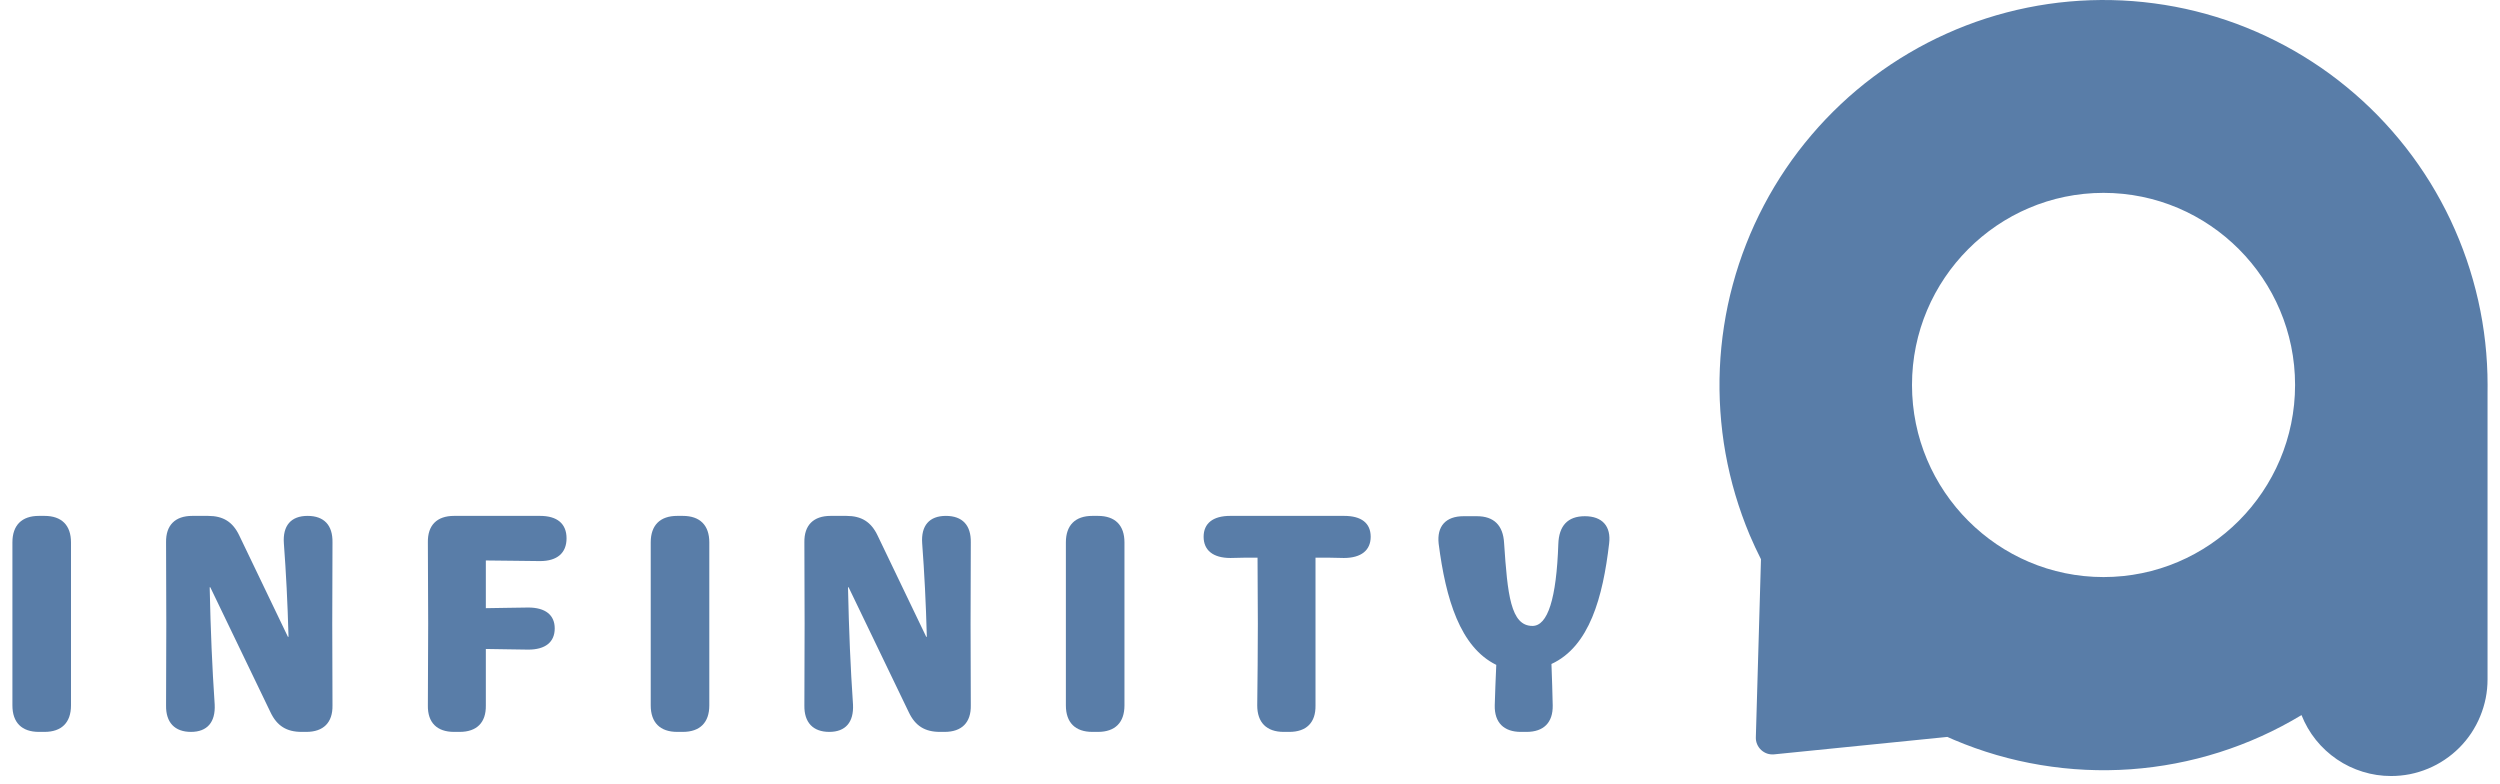
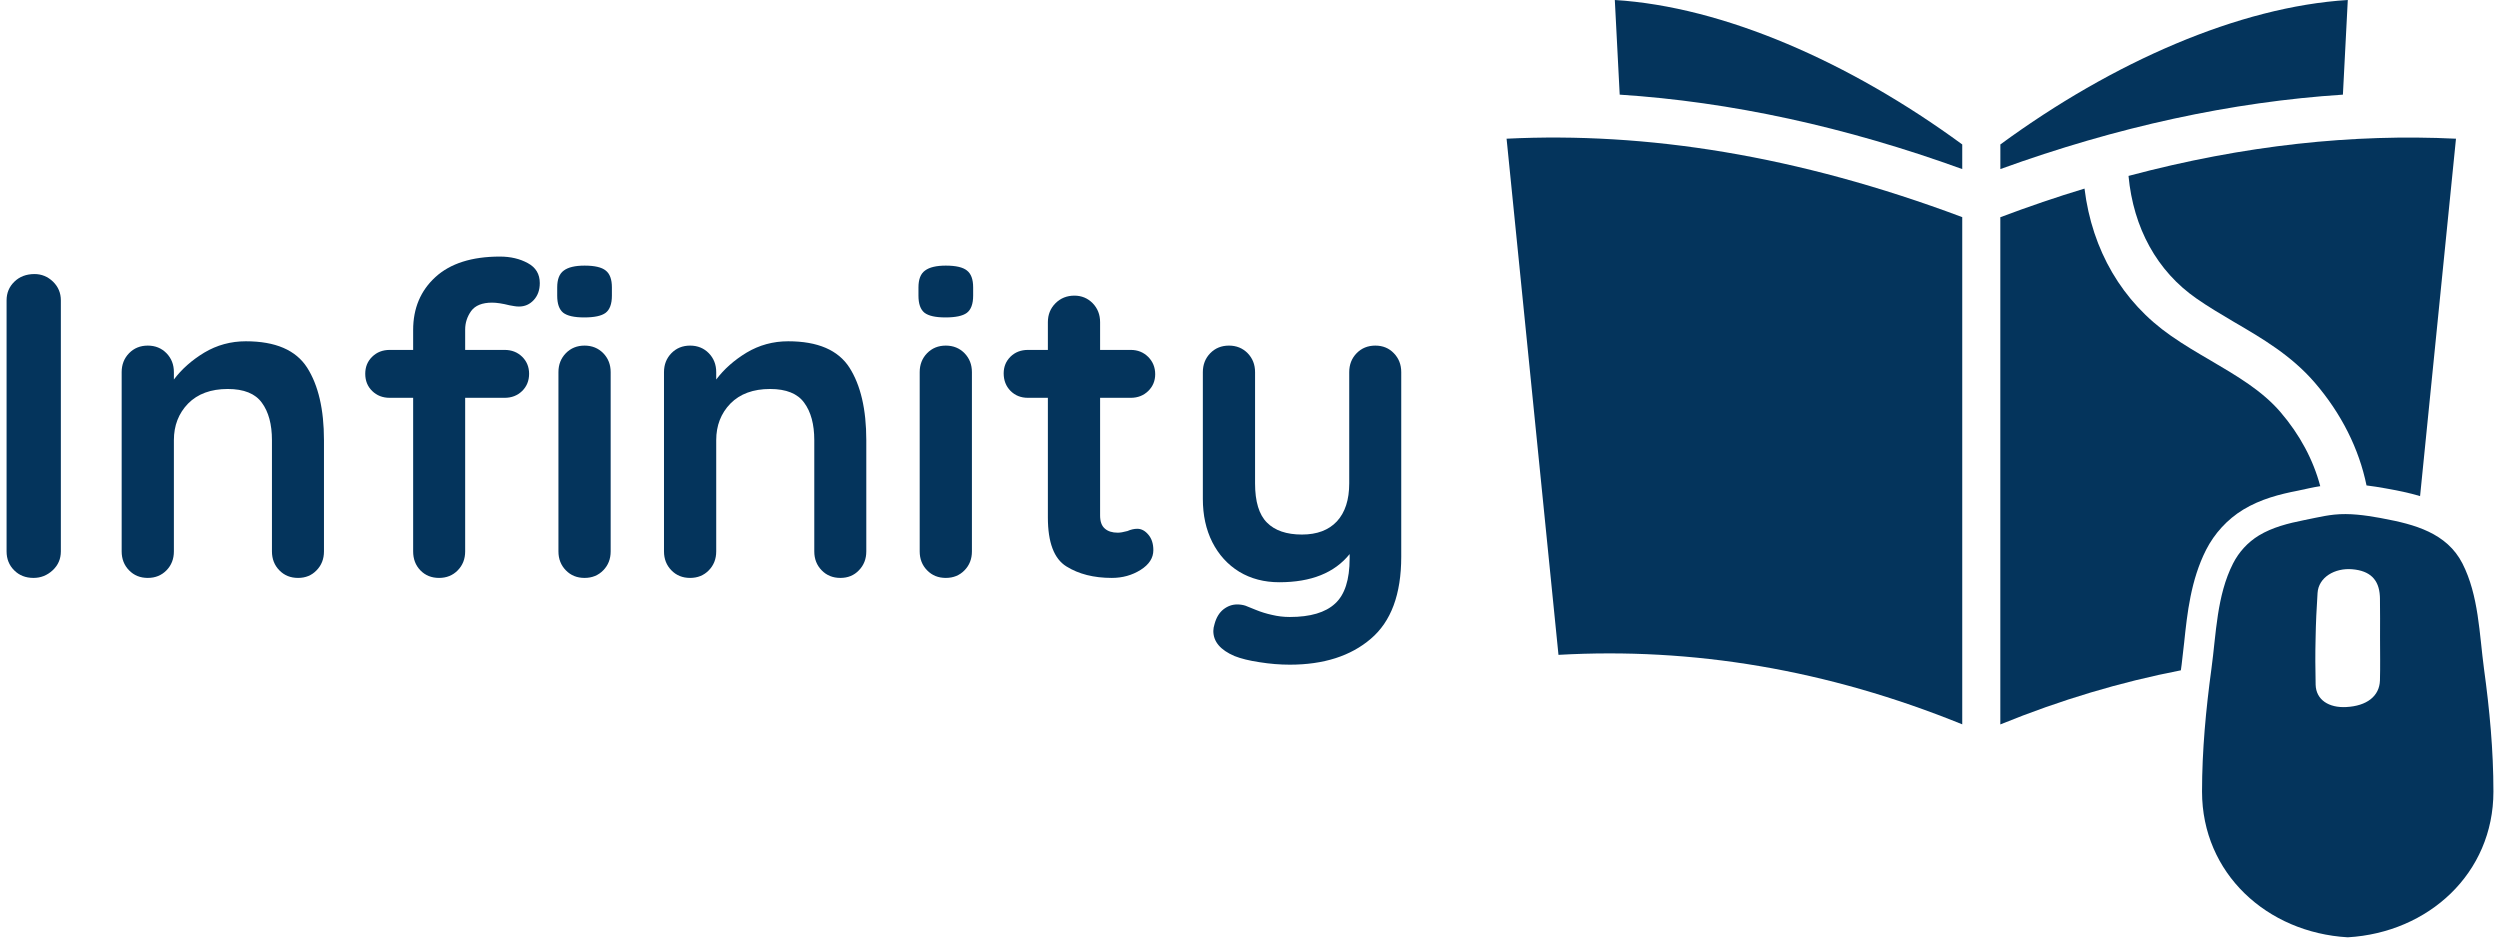
- <svg xmlns="http://www.w3.org/2000/svg" width="230" height="72.11" viewBox="0 0 300 95" fill="none">
-   <path d="M3.21 88.708H3.89C5.966 88.708 7.1 87.575 7.1 85.498V65.738C7.1 63.661 5.966 62.528 3.89 62.528H3.21C1.133 62.528 0 63.661 0 65.738V85.498C0 87.575 1.133 88.708 3.21 88.708Z" fill="#597DA8" />
-   <path d="M35.774 62.528C33.771 62.528 32.749 63.698 32.901 65.854C33.165 69.401 33.355 73.07 33.465 77.186H33.392L27.499 64.911C26.708 63.245 25.533 62.528 23.72 62.528H21.796C19.719 62.528 18.586 63.661 18.623 65.738C18.66 72.353 18.66 78.883 18.623 85.498C18.586 87.575 19.677 88.708 21.643 88.708C23.609 88.708 24.626 87.538 24.516 85.382C24.21 80.849 24.026 76.543 23.91 71.177H23.983L31.278 86.326C32.069 87.991 33.239 88.708 35.057 88.708H35.621C37.698 88.708 38.831 87.575 38.794 85.498C38.757 78.883 38.757 72.353 38.794 65.738C38.831 63.661 37.777 62.528 35.774 62.528Z" fill="#597DA8" />
-   <path d="M67.163 65.248C67.163 63.472 66.03 62.528 63.953 62.528H53.528C51.451 62.528 50.318 63.661 50.355 65.738C50.355 69.027 50.392 72.311 50.392 75.6C50.392 78.883 50.355 82.172 50.355 85.498C50.318 87.575 51.451 88.708 53.528 88.708H54.208C56.285 88.708 57.418 87.575 57.381 85.498C57.381 83.195 57.381 80.928 57.381 78.657C59.12 78.699 60.854 78.699 62.52 78.736C64.597 78.736 65.73 77.829 65.73 76.164C65.73 74.54 64.597 73.634 62.52 73.634C60.854 73.671 59.12 73.671 57.381 73.713V67.931C59.61 67.968 61.914 67.968 63.953 68.005C66.03 68.005 67.163 67.024 67.163 65.248Z" fill="#597DA8" />
-   <path d="M80.576 88.708H81.256C83.332 88.708 84.466 87.575 84.466 85.498V65.738C84.466 63.661 83.332 62.528 81.256 62.528H80.576C78.499 62.528 77.366 63.661 77.366 65.738V85.498C77.366 87.575 78.499 88.708 80.576 88.708Z" fill="#597DA8" />
-   <path d="M113.14 62.528C111.137 62.528 110.115 63.698 110.267 65.854C110.531 69.401 110.721 73.07 110.831 77.186H110.758L104.865 64.911C104.074 63.245 102.899 62.528 101.086 62.528H99.162C97.085 62.528 95.952 63.661 95.989 65.738C96.026 72.353 96.026 78.883 95.989 85.498C95.952 87.575 97.043 88.708 99.009 88.708C100.975 88.708 101.992 87.538 101.882 85.382C101.576 80.849 101.392 76.543 101.276 71.177H101.349L108.644 86.326C109.435 87.991 110.605 88.708 112.423 88.708H112.987C115.064 88.708 116.197 87.575 116.16 85.498C116.123 78.883 116.123 72.353 116.16 65.738C116.197 63.661 115.143 62.528 113.14 62.528Z" fill="#597DA8" />
-   <path d="M130.894 88.708H131.574C133.651 88.708 134.784 87.575 134.784 85.498V65.738C134.784 63.661 133.651 62.528 131.574 62.528H130.894C128.817 62.528 127.684 63.661 127.684 65.738V85.498C127.684 87.575 128.817 88.708 130.894 88.708Z" fill="#597DA8" />
-   <path d="M164.628 65.058C164.628 63.398 163.495 62.528 161.418 62.528H147.588C145.511 62.528 144.378 63.435 144.378 65.058C144.378 66.682 145.511 67.63 147.63 67.63C148.763 67.588 149.854 67.588 150.914 67.588C150.914 70.234 150.951 72.917 150.951 75.6C150.951 78.925 150.914 82.209 150.877 85.498C150.877 87.575 152.01 88.708 154.087 88.708H154.767C156.843 88.708 157.977 87.575 157.94 85.498C157.94 82.172 157.94 78.925 157.94 75.6V67.588C159.073 67.588 160.169 67.588 161.376 67.63C163.495 67.63 164.628 66.682 164.628 65.058Z" fill="#597DA8" />
-   <path d="M187.37 65.929C187.143 72.58 186.084 75.864 184.234 75.864C181.588 75.864 181.214 72.048 180.797 65.818C180.681 63.662 179.548 62.566 177.508 62.566H175.885C173.729 62.566 172.638 63.778 172.865 65.892C173.729 72.617 175.469 78.431 179.849 80.586C179.775 82.4 179.701 83.949 179.664 85.499C179.622 87.575 180.76 88.709 182.837 88.709H183.517C185.594 88.709 186.727 87.575 186.69 85.499C186.653 83.912 186.611 82.326 186.537 80.476C191.149 78.357 192.772 72.354 193.526 65.892C193.79 63.778 192.693 62.566 190.58 62.566C188.503 62.566 187.444 63.736 187.37 65.929Z" fill="#597DA8" />
-   <path d="M300 46.657C300 44.938 299.905 43.22 299.715 41.507C299.526 39.794 299.241 38.097 298.862 36.416C298.482 34.734 298.013 33.079 297.454 31.451C296.89 29.817 296.242 28.225 295.509 26.67C294.771 25.11 293.949 23.602 293.048 22.132C292.141 20.667 291.161 19.254 290.102 17.899C289.042 16.545 287.909 15.248 286.707 14.015C285.506 12.787 284.241 11.627 282.907 10.536C281.579 9.445 280.193 8.428 278.749 7.495C277.304 6.557 275.818 5.703 274.279 4.934C272.745 4.159 271.169 3.479 269.556 2.878C267.944 2.282 266.304 1.782 264.634 1.365C262.968 0.949 261.281 0.633 259.579 0.406C257.877 0.179 256.164 0.048 254.445 0.011C252.727 -0.026 251.014 0.032 249.301 0.185C247.588 0.338 245.891 0.585 244.204 0.928C242.523 1.27 240.863 1.703 239.224 2.23C237.59 2.757 235.987 3.373 234.417 4.08C232.851 4.781 231.328 5.571 229.847 6.446C228.366 7.321 226.932 8.275 225.557 9.308C224.181 10.336 222.869 11.443 221.614 12.623C220.36 13.804 219.174 15.048 218.062 16.355C216.944 17.668 215.901 19.033 214.936 20.461C213.972 21.889 213.086 23.36 212.285 24.889C211.484 26.412 210.767 27.972 210.14 29.579C209.507 31.182 208.97 32.816 208.522 34.476C208.068 36.141 207.715 37.823 207.452 39.531C207.188 41.233 207.02 42.946 206.946 44.664C206.872 46.388 206.893 48.106 207.009 49.829C207.125 51.548 207.331 53.255 207.636 54.953C207.942 56.65 208.337 58.321 208.827 59.975C209.318 61.625 209.897 63.249 210.561 64.835C210.988 65.837 211.447 66.822 211.932 67.781L211.31 89.36C211.299 89.655 211.352 89.929 211.463 90.198C211.579 90.466 211.737 90.698 211.953 90.899C212.164 91.094 212.406 91.241 212.68 91.336C212.954 91.426 213.234 91.457 213.524 91.431L234.522 89.317C234.791 89.433 235.06 89.555 235.329 89.671C238.707 91.104 242.207 92.121 245.828 92.722C249.443 93.323 253.085 93.497 256.743 93.239C260.406 92.975 263.985 92.29 267.48 91.183C270.98 90.071 274.3 88.569 277.447 86.672C277.879 87.763 278.459 88.764 279.191 89.681C279.924 90.593 280.778 91.378 281.742 92.037C282.712 92.696 283.756 93.197 284.873 93.539C285.99 93.887 287.134 94.056 288.304 94.056C289.074 94.056 289.833 93.982 290.587 93.835C291.34 93.682 292.073 93.46 292.779 93.165C293.491 92.87 294.165 92.511 294.803 92.079C295.441 91.652 296.031 91.168 296.574 90.625C297.117 90.082 297.602 89.486 298.029 88.848C298.45 88.205 298.814 87.531 299.104 86.819C299.399 86.108 299.62 85.375 299.773 84.621C299.921 83.868 299.995 83.103 299.995 82.334V47.616C299.995 47.294 300 46.978 300 46.657ZM253.449 69.942C240.652 69.942 230.237 59.496 230.237 46.657C230.237 33.822 240.652 23.376 253.449 23.376C266.252 23.376 276.667 33.822 276.667 46.657C276.667 59.496 266.252 69.942 253.449 69.942Z" fill="#597DA8" />
+ <svg xmlns="http://www.w3.org/2000/svg" width="200" height="75" viewBox="0 0 252 95" fill="none">
+   <path d="M152 14.055L157.259 66.358C170.824 65.589 184.459 67.828 198.174 73.4V22.003C181.39 15.711 166.117 13.362 152 14.055Z" fill="#04345C" />
+   <path d="M163.463 9.591C174.701 10.319 186.327 12.841 198.174 17.133V14.638C186.786 6.288 173.959 0.676 162.968 0L163.463 9.591Z" fill="#04345C" />
+   <path d="M226.641 51.645C228.43 50.563 230.355 50.077 232.174 49.724L233.379 49.464C233.719 49.389 234.068 49.327 234.452 49.265C233.75 46.611 232.386 44.046 230.417 41.754C228.553 39.586 226.045 38.12 223.4 36.561C222.04 35.767 220.649 34.958 219.307 34.014C214.384 30.591 211.328 25.355 210.564 19.111C207.769 19.95 204.921 20.926 202.033 22.012V73.409C208.149 70.915 214.247 69.104 220.327 67.925C220.362 67.727 220.375 67.541 220.406 67.347C220.499 66.614 220.574 65.863 220.663 65.099C220.972 62.136 221.338 58.776 222.879 55.725C223.736 54.047 225.038 52.625 226.641 51.645Z" fill="#04345C" />
+   <path d="M221.92 30.256C223.126 31.099 224.38 31.832 225.709 32.623C228.566 34.287 231.533 36.027 233.9 38.778C236.593 41.908 238.382 45.481 239.141 49.19C239.786 49.265 240.426 49.375 241.036 49.481L241.451 49.556C242.307 49.711 243.393 49.923 244.568 50.272L248.206 14.055C237.83 13.552 226.808 14.686 215.023 17.826C215.513 23.094 217.911 27.478 221.92 30.256Z" fill="#04345C" />
+   <path d="M237.243 0C226.252 0.676 213.421 6.288 202.037 14.638V17.133C213.88 12.841 225.511 10.319 236.748 9.591L237.243 0Z" fill="#04345C" />
+   <path d="M240.502 68.95C240.449 70.552 239.164 71.541 237.08 71.647C235.336 71.74 234.024 70.928 233.984 69.378C233.949 67.819 233.94 66.252 233.98 64.693C234.006 63.152 234.077 61.62 234.179 60.092C234.276 58.502 235.923 57.531 237.698 57.685C239.482 57.836 240.4 58.714 240.493 60.397C240.502 60.463 240.502 60.542 240.502 60.617C240.524 61.955 240.511 63.302 240.511 64.644C240.511 66.084 240.542 67.514 240.502 68.95ZM251.042 67.753C250.569 64.212 250.512 60.357 248.865 57.107C247.28 53.998 243.99 53.133 240.811 52.541C240.705 52.515 240.599 52.502 240.493 52.479C238.974 52.206 237.411 51.989 235.874 52.148C235.238 52.215 234.611 52.334 233.98 52.466C233.583 52.541 233.181 52.63 232.783 52.713C231.216 53.027 229.609 53.429 228.231 54.263C227.105 54.952 226.209 55.932 225.612 57.107C223.961 60.357 223.908 64.212 223.427 67.753C222.866 71.886 222.473 76.046 222.473 80.214C222.473 88.506 229.061 94.507 237.239 94.98C245.412 94.507 252 88.506 252 80.214C252 76.046 251.611 71.886 251.042 67.753Z" fill="#04345C" />
+   <path d="M5.5 55.875C5.5 56.641 5.219 57.281 4.667 57.792C4.109 58.307 3.464 58.562 2.729 58.562C1.938 58.562 1.281 58.307 0.771 57.792C0.255 57.281 0 56.641 0 55.875V30.437C0 29.687 0.26 29.057 0.792 28.542C1.318 28.031 2 27.771 2.833 27.771C3.552 27.771 4.177 28.031 4.708 28.542C5.234 29.057 5.5 29.687 5.5 30.437V55.875Z" fill="#04345C" />
+   <path d="M24.245 34.583C27.245 34.583 29.313 35.474 30.454 37.25C31.589 39.031 32.162 41.479 32.162 44.604V55.875C32.162 56.641 31.912 57.281 31.412 57.792C30.922 58.307 30.297 58.562 29.537 58.562C28.771 58.562 28.141 58.307 27.641 57.792C27.141 57.281 26.891 56.641 26.891 55.875V44.604C26.891 42.995 26.547 41.729 25.87 40.812C25.204 39.885 24.047 39.417 22.412 39.417C20.704 39.417 19.36 39.911 18.391 40.896C17.433 41.885 16.954 43.12 16.954 44.604V55.875C16.954 56.641 16.704 57.281 16.204 57.792C15.704 58.307 15.068 58.562 14.308 58.562C13.542 58.562 12.912 58.307 12.412 57.792C11.912 57.281 11.662 56.641 11.662 55.875V37.708C11.662 36.948 11.912 36.307 12.412 35.792C12.912 35.281 13.542 35.021 14.308 35.021C15.068 35.021 15.704 35.281 16.204 35.792C16.704 36.307 16.954 36.948 16.954 37.708V38.458C17.745 37.406 18.771 36.495 20.037 35.729C21.313 34.969 22.714 34.583 24.245 34.583Z" fill="#04345C" />
+   <path d="M49.199 30.667C48.199 30.667 47.491 30.953 47.074 31.521C46.668 32.094 46.47 32.719 46.47 33.396V35.458H50.47C51.178 35.458 51.767 35.688 52.241 36.146C52.709 36.604 52.949 37.182 52.949 37.875C52.949 38.583 52.709 39.167 52.241 39.625C51.767 40.083 51.178 40.312 50.47 40.312H46.47V55.875C46.47 56.641 46.22 57.281 45.72 57.792C45.22 58.307 44.584 58.562 43.824 58.562C43.058 58.562 42.428 58.307 41.928 57.792C41.438 57.281 41.199 56.641 41.199 55.875V40.312H38.824C38.116 40.312 37.522 40.083 37.053 39.625C36.579 39.167 36.345 38.583 36.345 37.875C36.345 37.182 36.579 36.604 37.053 36.146C37.522 35.688 38.116 35.458 38.824 35.458H41.199V33.438C41.199 31.245 41.949 29.458 43.449 28.083C44.959 26.698 47.142 26 49.991 26C51.074 26 52.017 26.224 52.824 26.667C53.626 27.099 54.032 27.771 54.032 28.688C54.032 29.396 53.824 29.974 53.407 30.417C53.001 30.849 52.511 31.062 51.928 31.062C51.772 31.062 51.616 31.052 51.449 31.021C51.293 30.995 51.136 30.969 50.97 30.938C50.261 30.76 49.668 30.667 49.199 30.667Z" fill="#04345C" />
+   <path d="M61.214 55.875C61.214 56.641 60.964 57.281 60.464 57.791C59.964 58.307 59.328 58.562 58.568 58.562C57.802 58.562 57.172 58.307 56.672 57.791C56.172 57.281 55.922 56.641 55.922 55.875V37.708C55.922 36.948 56.172 36.307 56.672 35.791C57.172 35.281 57.802 35.021 58.568 35.021C59.328 35.021 59.964 35.281 60.464 35.791C60.964 36.307 61.214 36.948 61.214 37.708V55.875ZM58.526 32.166C57.526 32.166 56.818 32.01 56.401 31.687C55.995 31.354 55.797 30.781 55.797 29.958V29.125C55.797 28.307 56.016 27.739 56.464 27.416C56.906 27.083 57.609 26.916 58.568 26.916C59.594 26.916 60.307 27.083 60.714 27.416C61.13 27.739 61.339 28.307 61.339 29.125V29.958C61.339 30.807 61.12 31.39 60.693 31.708C60.276 32.016 59.552 32.166 58.526 32.166Z" fill="#04345C" />
+   <path d="M79.201 34.583C82.201 34.583 84.269 35.474 85.41 37.25C86.545 39.031 87.118 41.479 87.118 44.604V55.875C87.118 56.641 86.868 57.281 86.368 57.792C85.879 58.307 85.254 58.562 84.493 58.562C83.728 58.562 83.097 58.307 82.597 57.792C82.097 57.281 81.847 56.641 81.847 55.875V44.604C81.847 42.995 81.504 41.729 80.826 40.812C80.16 39.885 79.004 39.417 77.368 39.417C75.66 39.417 74.316 39.911 73.347 40.896C72.389 41.885 71.91 43.12 71.91 44.604V55.875C71.91 56.641 71.66 57.281 71.16 57.792C70.66 58.307 70.024 58.562 69.264 58.562C68.498 58.562 67.868 58.307 67.368 57.792C66.868 57.281 66.618 56.641 66.618 55.875V37.708C66.618 36.948 66.868 36.307 67.368 35.792C67.868 35.281 68.498 35.021 69.264 35.021C70.024 35.021 70.66 35.281 71.16 35.792C71.66 36.307 71.91 36.948 71.91 37.708V38.458C72.701 37.406 73.728 36.495 74.993 35.729C76.269 34.969 77.67 34.583 79.201 34.583Z" fill="#04345C" />
+   <path d="M97.821 55.875C97.821 56.641 97.571 57.281 97.071 57.791C96.571 58.307 95.936 58.562 95.175 58.562C94.409 58.562 93.779 58.307 93.279 57.791C92.779 57.281 92.529 56.641 92.529 55.875V37.708C92.529 36.948 92.779 36.307 93.279 35.791C93.779 35.281 94.409 35.021 95.175 35.021C95.936 35.021 96.571 35.281 97.071 35.791C97.571 36.307 97.821 36.948 97.821 37.708V55.875ZM95.133 32.166C94.133 32.166 93.425 32.01 93.008 31.687C92.602 31.354 92.404 30.781 92.404 29.958V29.125C92.404 28.307 92.623 27.739 93.071 27.416C93.514 27.083 94.217 26.916 95.175 26.916C96.201 26.916 96.915 27.083 97.321 27.416C97.738 27.739 97.946 28.307 97.946 29.125V29.958C97.946 30.807 97.727 31.39 97.3 31.708C96.883 32.016 96.159 32.166 95.133 32.166Z" fill="#04345C" />
+   <path d="M114.581 53.583C114.997 53.583 115.372 53.786 115.706 54.187C116.039 54.578 116.206 55.099 116.206 55.75C116.206 56.542 115.773 57.208 114.914 57.75C114.049 58.292 113.081 58.562 111.997 58.562C110.174 58.562 108.643 58.177 107.393 57.396C106.143 56.62 105.518 54.969 105.518 52.437V40.312H103.497C102.789 40.312 102.195 40.078 101.727 39.604C101.268 39.135 101.039 38.542 101.039 37.833C101.039 37.167 101.268 36.604 101.727 36.146C102.195 35.687 102.789 35.458 103.497 35.458H105.518V32.646C105.518 31.885 105.773 31.245 106.289 30.729C106.799 30.219 107.44 29.958 108.206 29.958C108.94 29.958 109.56 30.219 110.06 30.729C110.56 31.245 110.81 31.885 110.81 32.646V35.458H113.914C114.622 35.458 115.211 35.698 115.685 36.167C116.154 36.641 116.393 37.224 116.393 37.917C116.393 38.599 116.154 39.167 115.685 39.625C115.211 40.083 114.622 40.312 113.914 40.312H110.81V52.229C110.81 52.844 110.966 53.286 111.289 53.562C111.607 53.844 112.044 53.979 112.602 53.979C112.836 53.979 113.164 53.927 113.581 53.812C113.924 53.661 114.258 53.583 114.581 53.583Z" fill="#04345C" />
+   <path d="M138.701 35.021C139.461 35.021 140.086 35.281 140.576 35.792C141.076 36.307 141.326 36.948 141.326 37.708V56.417C141.326 60.219 140.295 62.989 138.243 64.729C136.201 66.479 133.461 67.354 130.034 67.354C129.034 67.354 128.013 67.271 126.972 67.104C125.93 66.948 125.081 66.74 124.43 66.479C122.998 65.865 122.284 65.021 122.284 63.937C122.284 63.729 122.326 63.489 122.409 63.229C122.586 62.573 122.888 62.083 123.305 61.75C123.732 61.417 124.201 61.25 124.701 61.25C124.993 61.25 125.269 61.292 125.534 61.375C125.743 61.469 126.102 61.614 126.618 61.812C127.128 62.021 127.67 62.187 128.243 62.312C128.81 62.448 129.409 62.521 130.034 62.521C132.118 62.521 133.644 62.068 134.618 61.167C135.602 60.276 136.097 58.75 136.097 56.583V56.146C134.565 58.052 132.19 59 128.972 59C127.44 59 126.086 58.646 124.909 57.937C123.743 57.219 122.831 56.219 122.18 54.937C121.539 53.661 121.222 52.203 121.222 50.562V37.708C121.222 36.948 121.472 36.307 121.972 35.792C122.472 35.281 123.102 35.021 123.868 35.021C124.628 35.021 125.263 35.281 125.763 35.792C126.263 36.307 126.513 36.948 126.513 37.708V48.979C126.513 50.828 126.914 52.156 127.722 52.958C128.524 53.766 129.706 54.167 131.263 54.167C132.789 54.167 133.972 53.724 134.805 52.833C135.638 51.932 136.055 50.646 136.055 48.979V37.708C136.055 36.948 136.305 36.307 136.805 35.792C137.305 35.281 137.935 35.021 138.701 35.021Z" fill="#04345C" />
</svg>
